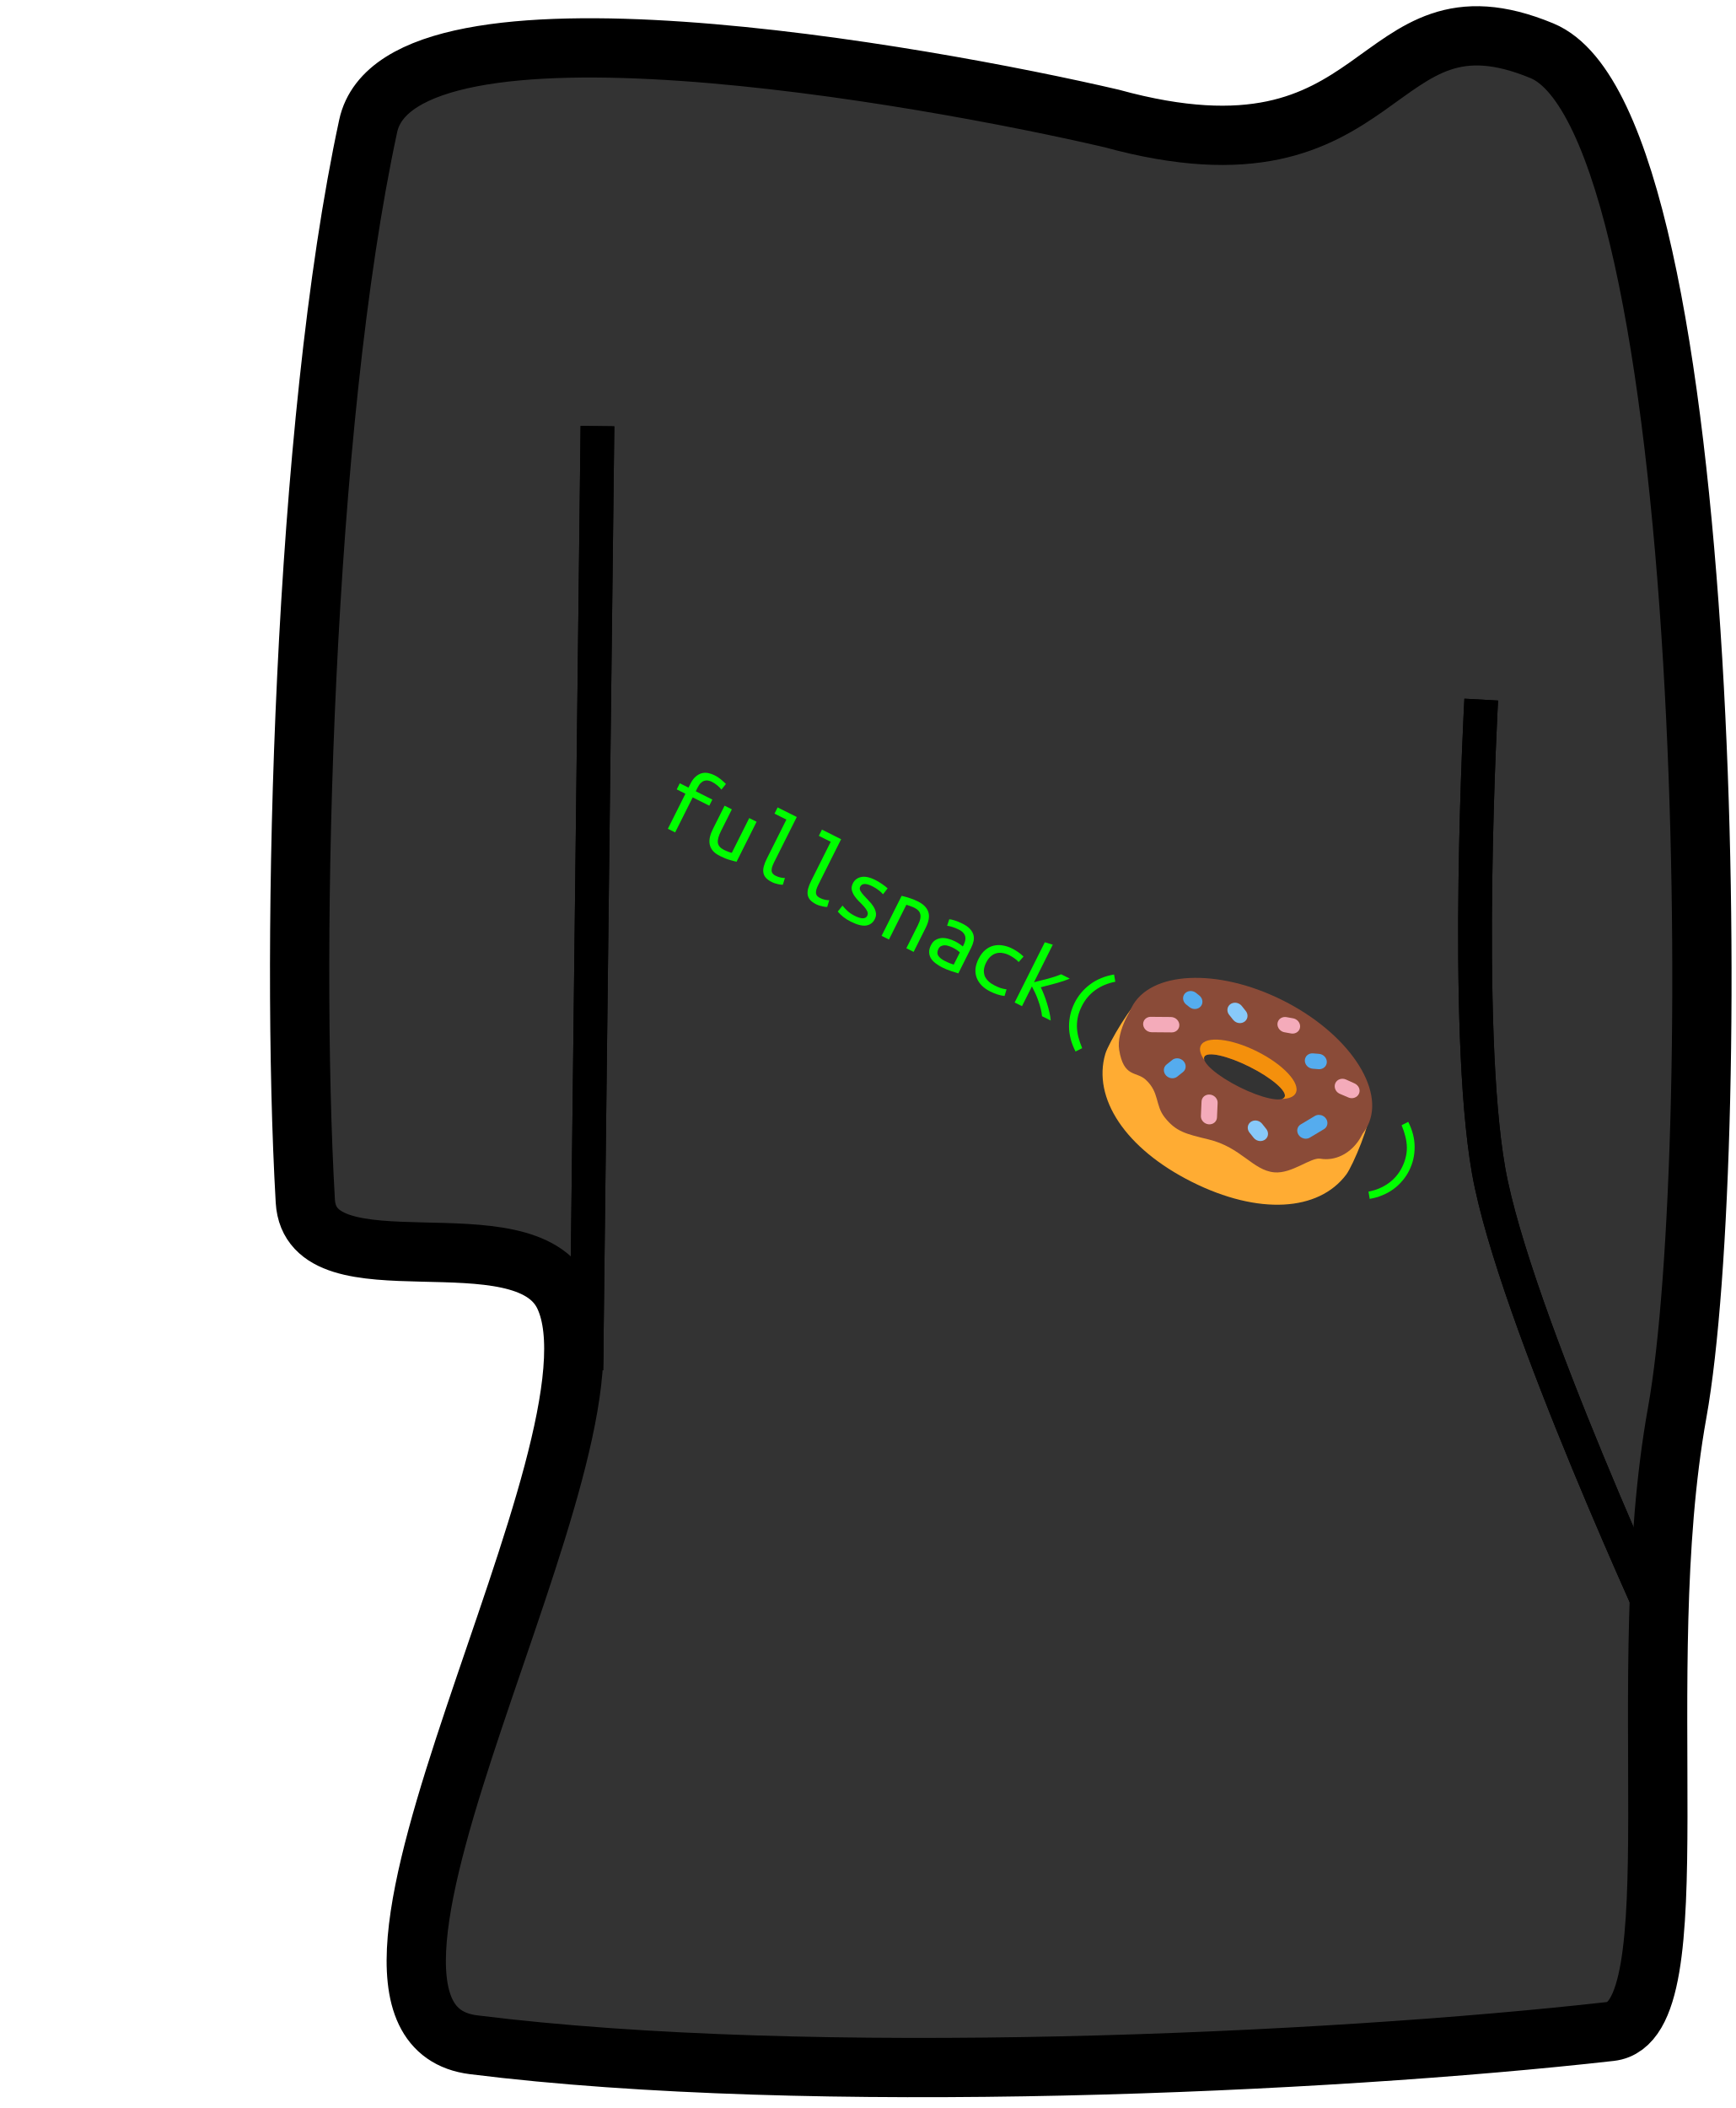
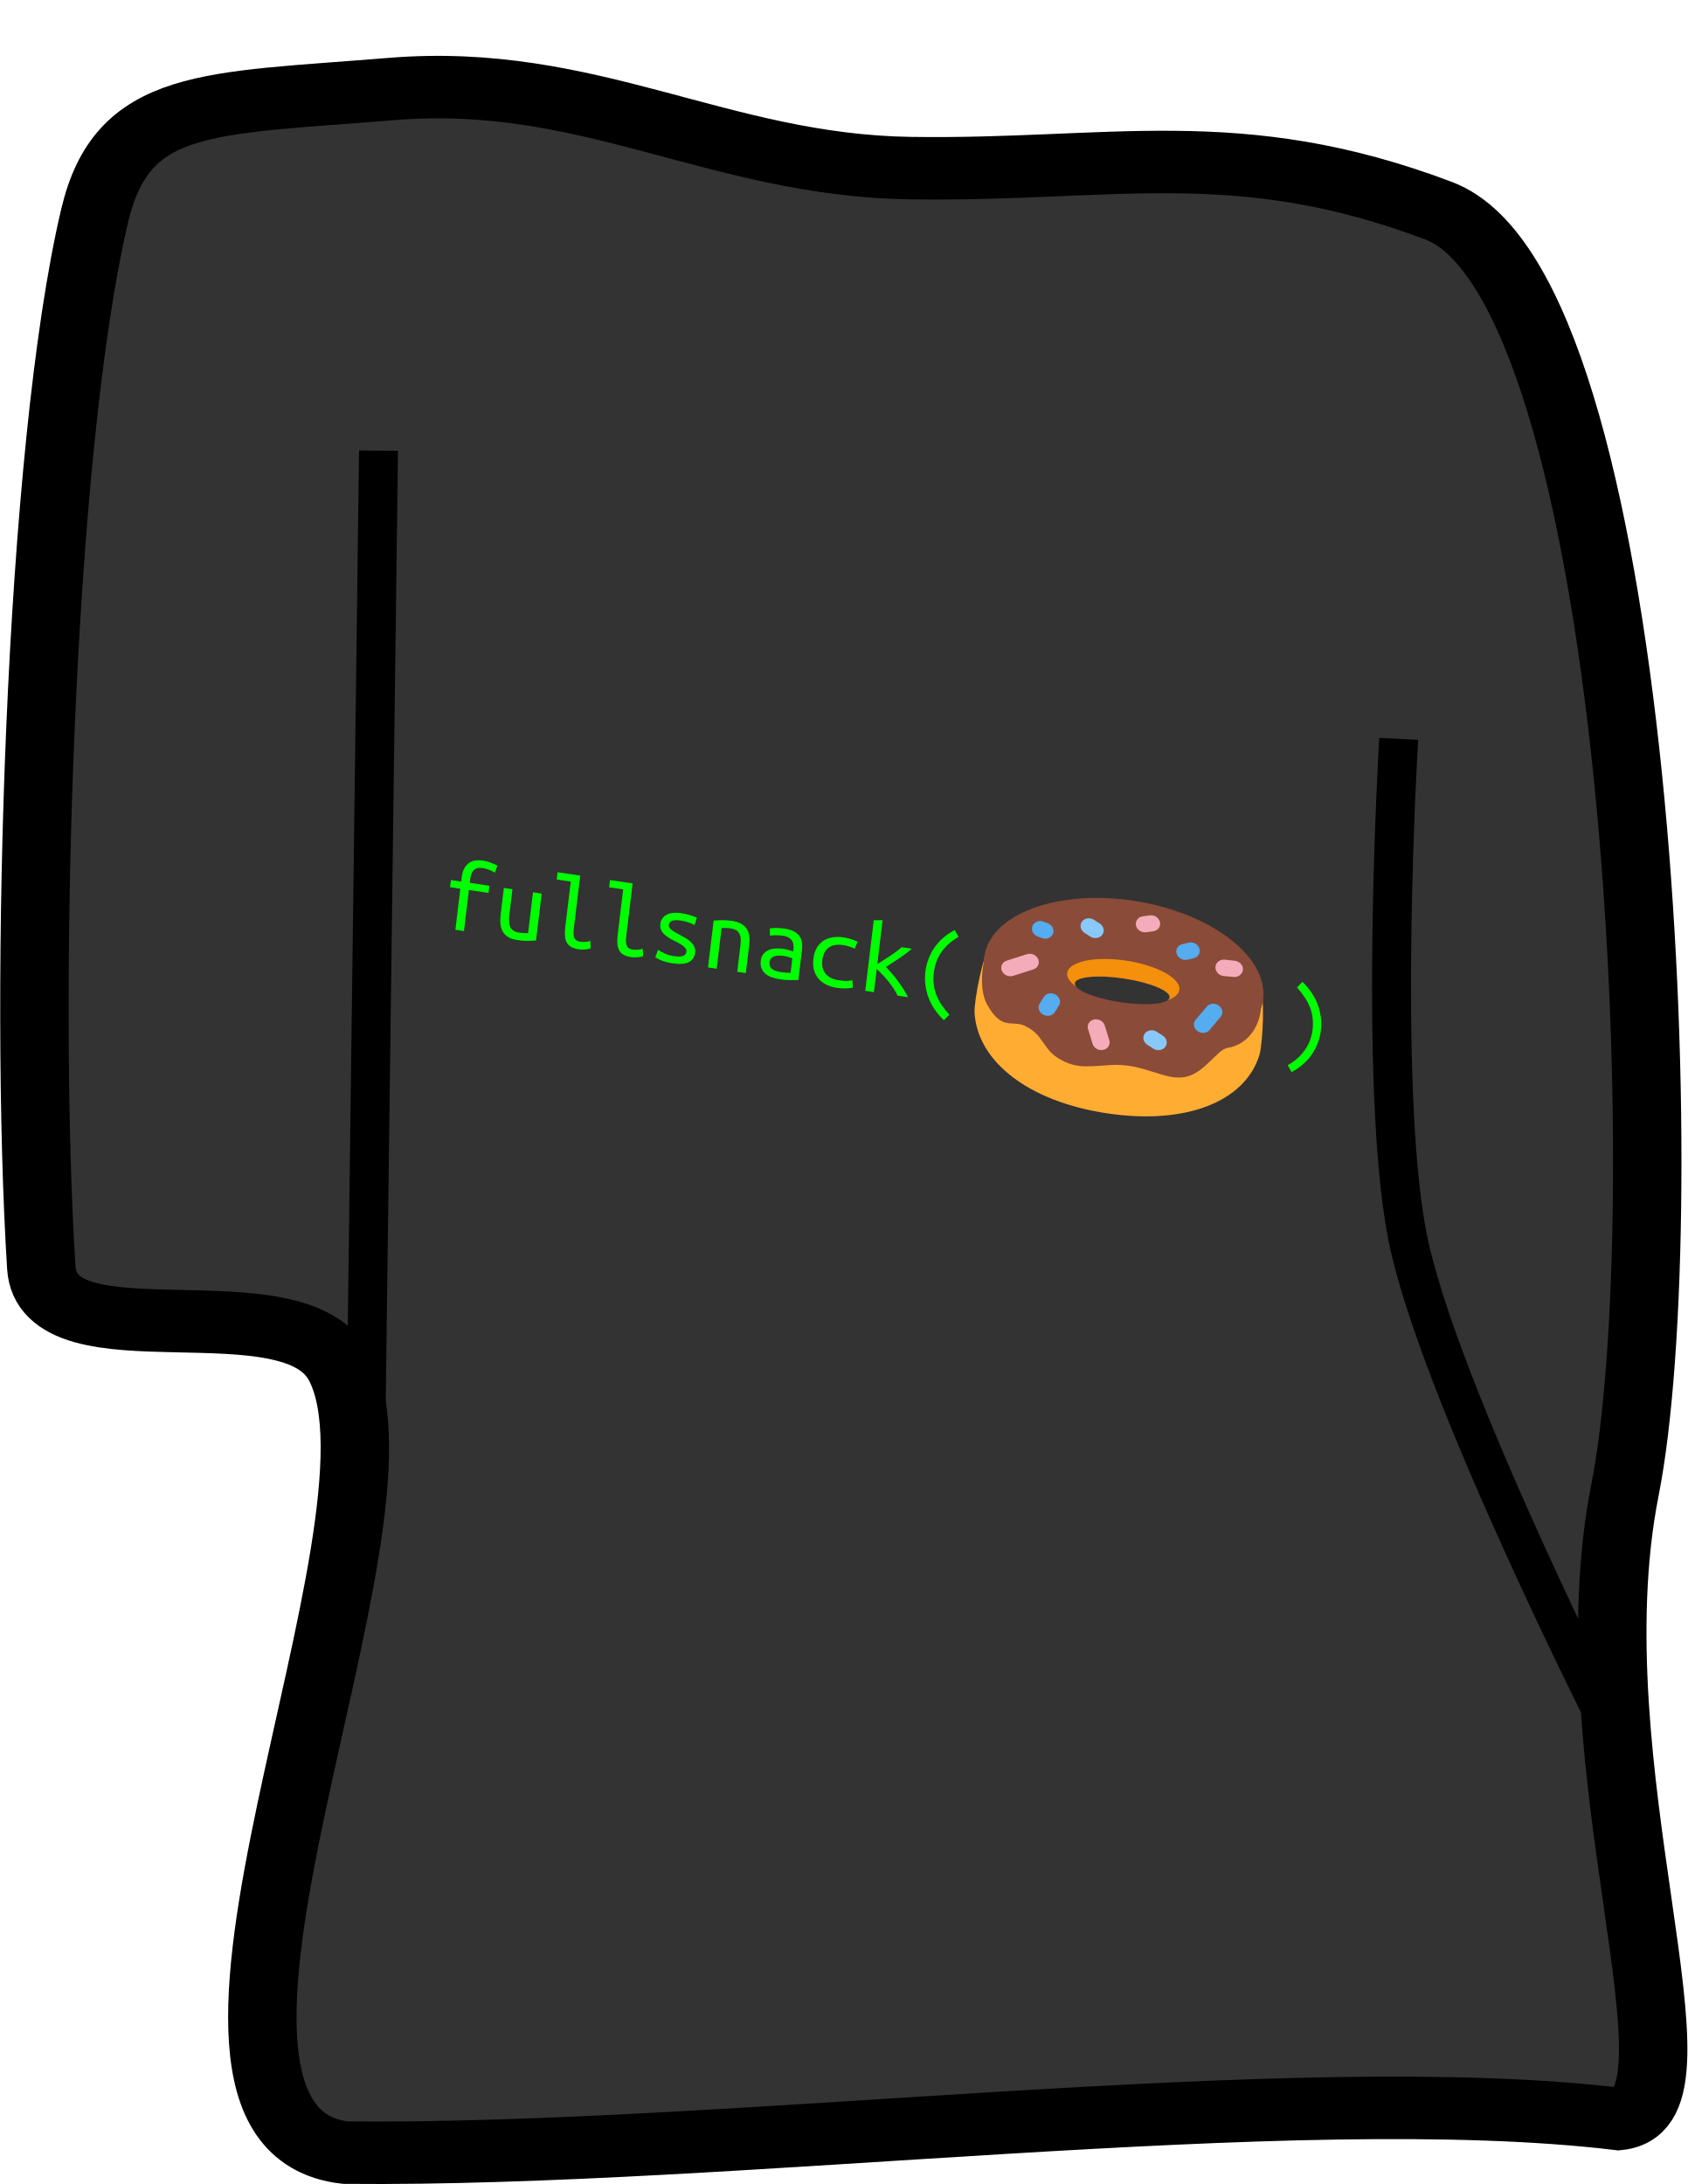
- <svg xmlns="http://www.w3.org/2000/svg" width="100%" height="100%" viewBox="0 0 70 85" version="1.1" xml:space="preserve" style="fill-rule:evenodd;clip-rule:evenodd;">
-   <g id="Re-ink" transform="matrix(1,0,0,1,-300.556,-39.5066)">
-     <path id="path827-1" d="M315.403,44.588C312.791,56.697 312.257,77.314 312.868,87.936C313.086,91.725 321.693,88.352 323.307,91.766C326.175,97.833 311.959,120.994 319.655,121.957C333.281,123.661 354.092,122.708 365.503,121.42C368.913,121.035 366.284,107.043 368.191,96.464C370.098,85.884 369.766,44.466 362.738,41.554C355.709,38.641 356.733,47.401 345.376,44.282C337.89,42.541 316.672,38.705 315.403,44.588L315.403,44.588Z" style="fill:rgb(51,51,51);fill-rule:nonzero;stroke:black;stroke-width:2.39px;" />
-     <path id="path829-0" d="M324.201,94.752L324.649,56.689" style="fill:none;fill-rule:nonzero;stroke:black;stroke-width:1.36px;" />
-     <path id="path833-5" d="M360.288,67.717C360.288,67.717 359.561,80.902 360.586,86.711C361.611,92.519 367.836,105.913 367.836,105.913" style="fill:none;fill-rule:nonzero;stroke:black;stroke-width:1.36px;" />
-     <path id="path829" d="M324.201,94.752L324.649,56.689" style="fill:none;fill-rule:nonzero;stroke:black;stroke-width:1.36px;" />
-     <path id="path833" d="M360.288,67.717C360.288,67.717 359.561,80.902 360.586,86.711C361.611,92.519 367.836,105.913 367.836,105.913" style="fill:none;fill-rule:nonzero;stroke:black;stroke-width:1.36px;" />
-     <g id="g1537" transform="matrix(0.375652,0.188155,-0.174562,0.348514,258.456,3.44775)">
-       <path id="path1468" d="M294.05,80.602C293.266,85.305 288.259,88.44 281.116,88.44C273.974,88.44 268.968,85.305 268.184,80.602C267.999,79.493 268.301,74.512 268.975,73.548C270.894,70.8 271.58,81.321 281.116,81.321C291.502,81.321 291.346,70.8 293.266,73.548C293.939,74.512 294.235,79.493 294.05,80.602Z" style="fill:rgb(255,172,51);fill-rule:nonzero;" />
-       <path id="path1470" d="M281.116,67.437C274.118,67.437 268.445,70.875 268.445,75.116C268.445,79.357 274.118,82.796 281.116,82.796C288.114,82.796 293.788,79.357 293.788,75.116C293.788,70.875 288.114,67.437 281.116,67.437ZM281.116,77.467C278.736,77.467 276.805,76.941 276.805,76.291C276.805,75.642 278.736,75.116 281.116,75.116C283.496,75.116 285.427,75.642 285.427,76.291C285.427,76.941 283.497,77.467 281.116,77.467Z" style="fill:rgb(138,75,56);fill-rule:nonzero;" />
-       <path id="path1472" d="M268.837,73.908C268.348,74.691 268.147,78.028 269.197,79.59C270.797,81.975 271.581,80.766 272.757,81.126C274.508,81.662 274.638,83.046 276.022,83.738C277.59,84.522 278.502,84.294 280.725,83.738C283.861,82.954 285.853,84.554 287.779,83.738C289.359,83.068 290.263,80.635 291.143,80.342C293.939,79.41 294.529,74.999 292.449,73.189C291.796,74.561 288.595,79.492 286.538,79.722C284.48,79.95 278.308,80.472 275.695,79.134C273.082,77.795 270.438,76.129 270.111,75.672C269.784,75.213 268.837,73.908 268.837,73.908Z" style="fill:rgb(138,75,56);fill-rule:nonzero;" />
-       <path id="path1474" d="M281.116,73.352C278.302,73.352 276.022,74.273 276.022,75.409C276.022,75.851 276.369,76.259 276.955,76.594C276.861,76.497 276.805,76.396 276.805,76.291C276.805,75.642 278.736,75.116 281.116,75.116C283.496,75.116 285.427,75.642 285.427,76.291C285.427,76.396 285.372,76.497 285.277,76.594C285.863,76.259 286.211,75.851 286.211,75.409C286.212,74.273 283.931,73.352 281.117,73.352L281.116,73.352Z" style="fill:rgb(244,144,12);fill-rule:nonzero;" />
-       <path id="path1476" d="M270.862,76.553C270.861,76.553 270.86,76.553 270.859,76.553C270.429,76.553 270.076,76.199 270.076,75.77C270.076,75.479 270.238,75.211 270.496,75.076L272.227,74.161C272.34,74.101 272.466,74.07 272.593,74.07C272.883,74.07 273.151,74.231 273.286,74.488C273.488,74.871 273.342,75.345 272.959,75.547L271.228,76.462C271.115,76.521 270.99,76.553 270.862,76.553L270.862,76.553ZM279.778,82.398C279.47,82.398 279.178,82.217 279.053,81.914L278.498,80.574C278.452,80.473 278.428,80.362 278.428,80.251C278.428,79.821 278.782,79.467 279.212,79.467C279.538,79.467 279.831,79.67 279.946,79.975L280.501,81.315C280.54,81.41 280.561,81.512 280.561,81.615C280.561,82.045 280.207,82.398 279.778,82.398C279.778,82.398 279.778,82.398 279.778,82.398Z" style="fill:rgb(244,171,186);fill-rule:nonzero;" />
-       <path id="path1478" d="M288.661,79.263C288.661,79.263 288.661,79.263 288.661,79.263C288.231,79.263 287.878,78.91 287.878,78.48C287.878,78.34 287.915,78.201 287.987,78.081L288.836,76.644C288.978,76.407 289.234,76.261 289.509,76.261C289.939,76.261 290.293,76.615 290.293,77.045C290.293,77.185 290.256,77.321 290.185,77.442L289.336,78.878C289.19,79.125 288.929,79.263 288.661,79.263Z" style="fill:rgb(85,172,238);fill-rule:nonzero;" />
-       <path id="path1480" d="M289.967,73.44C289.547,73.44 289.2,73.08 289.185,72.656C289.169,72.223 289.508,71.853 289.94,71.831L290.854,71.792C291.294,71.786 291.65,72.111 291.664,72.544C291.681,72.977 291.341,73.366 290.909,73.381L289.996,73.44L289.967,73.44ZM282.391,70.347C281.962,70.346 281.61,69.992 281.61,69.563C281.61,69.223 281.831,68.92 282.154,68.816L282.774,68.62C282.85,68.596 282.93,68.584 283.01,68.584C283.44,68.584 283.794,68.938 283.794,69.368C283.794,69.709 283.572,70.012 283.247,70.115L282.628,70.311C282.551,70.335 282.472,70.347 282.391,70.347L282.391,70.347Z" style="fill:rgb(244,171,186);fill-rule:nonzero;" />
-       <path id="path1482" d="M278.046,71.621C277.928,71.621 277.809,71.594 277.696,71.538L277.108,71.244C276.859,71.106 276.703,70.843 276.703,70.557C276.703,70.127 277.057,69.773 277.487,69.773C277.598,69.773 277.708,69.796 277.809,69.842L278.397,70.136C278.661,70.269 278.828,70.541 278.828,70.836C278.828,71.266 278.476,71.62 278.046,71.621L278.046,71.621ZM284.872,81.581C284.751,81.581 284.632,81.553 284.524,81.499L283.936,81.206C283.675,81.072 283.51,80.802 283.51,80.508C283.51,80.079 283.864,79.725 284.294,79.725C284.411,79.725 284.528,79.751 284.634,79.803L285.222,80.096C285.487,80.228 285.656,80.5 285.656,80.797C285.656,81.227 285.302,81.58 284.872,81.581Z" style="fill:rgb(136,201,249);fill-rule:nonzero;" />
-       <path id="path1484" d="M274.617,79.851C274.187,79.851 273.833,79.497 273.833,79.068C273.833,78.961 273.855,78.856 273.897,78.759L274.191,78.073C274.314,77.785 274.598,77.598 274.911,77.598C275.341,77.598 275.695,77.952 275.695,78.382C275.695,78.488 275.674,78.593 275.632,78.691L275.338,79.377C275.21,79.673 274.921,79.851 274.617,79.851ZM286.311,72.438C286.309,72.438 286.307,72.438 286.305,72.438C285.876,72.438 285.522,72.084 285.522,71.655C285.522,71.342 285.709,71.059 285.996,70.935L286.518,70.707C286.915,70.533 287.377,70.714 287.55,71.11C287.722,71.504 287.54,71.97 287.146,72.143L286.624,72.372C286.526,72.415 286.419,72.437 286.311,72.437L286.311,72.438ZM273.574,72.405C273.515,72.405 273.456,72.398 273.397,72.385L272.973,72.288C272.633,72.195 272.395,71.883 272.395,71.531C272.395,71.1 272.749,70.746 273.18,70.746C273.228,70.746 273.277,70.751 273.325,70.76L273.749,70.857C274.102,70.941 274.353,71.258 274.353,71.621C274.353,72.049 274.002,72.403 273.574,72.405L273.574,72.405Z" style="fill:rgb(85,172,238);fill-rule:nonzero;" />
-     </g>
-     <g id="text1543" transform="matrix(0.894114,0.447839,-0.447839,0.894114,0,0)">
-       <path id="path1559" d="M325.471,-81.459L325.471,-83.039L325.079,-83.039L325.079,-83.315L325.471,-83.315L325.471,-83.483C325.471,-83.627 325.491,-83.745 325.531,-83.839C325.571,-83.935 325.623,-84.012 325.687,-84.071C325.753,-84.129 325.829,-84.171 325.915,-84.195C326.003,-84.219 326.095,-84.231 326.191,-84.231C326.287,-84.231 326.383,-84.22 326.479,-84.199C326.577,-84.177 326.669,-84.152 326.755,-84.123L326.695,-83.839C326.636,-83.868 326.563,-83.893 326.475,-83.915C326.387,-83.936 326.297,-83.947 326.207,-83.947C326.151,-83.947 326.098,-83.939 326.047,-83.923C325.999,-83.909 325.956,-83.884 325.919,-83.847C325.881,-83.812 325.852,-83.764 325.831,-83.703C325.81,-83.644 325.799,-83.569 325.799,-83.479L325.799,-83.315L326.547,-83.315L326.547,-83.039L325.799,-83.039L325.799,-81.459L325.471,-81.459Z" style="fill:rgb(0,255,0);fill-rule:nonzero;" />
-       <path id="path1561" d="M328.543,-81.511C328.471,-81.492 328.375,-81.472 328.255,-81.451C328.137,-81.429 327.999,-81.419 327.839,-81.419C327.697,-81.419 327.58,-81.439 327.487,-81.479C327.393,-81.521 327.317,-81.58 327.259,-81.655C327.2,-81.732 327.159,-81.823 327.135,-81.927C327.111,-82.031 327.099,-82.145 327.099,-82.271L327.099,-83.315L327.427,-83.315L327.427,-82.343C327.427,-82.113 327.46,-81.951 327.527,-81.855C327.596,-81.759 327.711,-81.711 327.871,-81.711C327.905,-81.711 327.94,-81.712 327.975,-81.715C328.012,-81.717 328.047,-81.72 328.079,-81.723C328.111,-81.728 328.139,-81.732 328.163,-81.735C328.187,-81.74 328.203,-81.744 328.211,-81.746L328.211,-83.314L328.543,-83.314L328.543,-81.511Z" style="fill:rgb(0,255,0);fill-rule:nonzero;" />
-       <path id="path1563" d="M330.179,-81.415C330.061,-81.415 329.964,-81.431 329.887,-81.463C329.809,-81.495 329.748,-81.543 329.703,-81.607C329.657,-81.671 329.625,-81.749 329.607,-81.843C329.588,-81.939 329.578,-82.049 329.578,-82.175L329.578,-83.931L329.042,-83.931L329.042,-84.211L329.906,-84.211L329.906,-82.175C329.906,-82.081 329.912,-82.005 329.923,-81.947C329.937,-81.888 329.955,-81.84 329.979,-81.803C330.006,-81.768 330.038,-81.744 330.076,-81.731C330.113,-81.717 330.157,-81.711 330.208,-81.711C330.285,-81.711 330.357,-81.72 330.424,-81.739C330.49,-81.757 330.542,-81.777 330.58,-81.799L330.627,-81.519C330.612,-81.511 330.59,-81.5 330.559,-81.487C330.53,-81.476 330.495,-81.465 330.455,-81.455C330.415,-81.444 330.371,-81.435 330.323,-81.427C330.278,-81.419 330.23,-81.415 330.179,-81.415L330.179,-81.415Z" style="fill:rgb(0,255,0);fill-rule:nonzero;" />
-       <path id="path1565" d="M332.179,-81.415C332.061,-81.415 331.964,-81.431 331.887,-81.463C331.809,-81.495 331.748,-81.543 331.703,-81.607C331.657,-81.671 331.625,-81.749 331.607,-81.843C331.588,-81.939 331.578,-82.049 331.578,-82.175L331.578,-83.931L331.042,-83.931L331.042,-84.211L331.906,-84.211L331.906,-82.175C331.906,-82.081 331.912,-82.005 331.923,-81.947C331.937,-81.888 331.955,-81.84 331.979,-81.803C332.006,-81.768 332.038,-81.744 332.075,-81.731C332.113,-81.717 332.157,-81.711 332.208,-81.711C332.285,-81.711 332.357,-81.72 332.424,-81.739C332.49,-81.757 332.542,-81.777 332.579,-81.799L332.627,-81.519C332.612,-81.511 332.59,-81.5 332.559,-81.487C332.53,-81.476 332.495,-81.465 332.455,-81.455C332.415,-81.444 332.371,-81.435 332.323,-81.427C332.278,-81.419 332.23,-81.415 332.179,-81.415L332.179,-81.415Z" style="fill:rgb(0,255,0);fill-rule:nonzero;" />
-       <path id="path1567" d="M334.231,-81.923C334.231,-81.989 334.203,-82.044 334.147,-82.087C334.093,-82.129 334.025,-82.167 333.943,-82.199C333.863,-82.231 333.775,-82.261 333.679,-82.291C333.583,-82.323 333.493,-82.361 333.411,-82.407C333.331,-82.452 333.263,-82.508 333.207,-82.575C333.154,-82.641 333.127,-82.728 333.127,-82.835C333.127,-82.984 333.187,-83.108 333.307,-83.207C333.43,-83.308 333.62,-83.359 333.879,-83.359C333.98,-83.359 334.084,-83.351 334.191,-83.335C334.3,-83.321 334.394,-83.303 334.471,-83.279L334.411,-82.983C334.389,-82.993 334.36,-83.004 334.323,-83.015C334.286,-83.028 334.243,-83.039 334.195,-83.047C334.147,-83.057 334.095,-83.065 334.039,-83.071C333.986,-83.076 333.934,-83.079 333.883,-83.079C333.595,-83.079 333.451,-83 333.451,-82.843C333.451,-82.787 333.478,-82.739 333.531,-82.699C333.587,-82.661 333.656,-82.627 333.739,-82.595C333.822,-82.563 333.911,-82.529 334.007,-82.495C334.103,-82.463 334.192,-82.423 334.275,-82.375C334.358,-82.327 334.426,-82.268 334.479,-82.199C334.535,-82.132 334.563,-82.047 334.563,-81.943C334.563,-81.775 334.497,-81.644 334.367,-81.551C334.236,-81.46 334.03,-81.415 333.747,-81.415C333.619,-81.415 333.502,-81.425 333.395,-81.447C333.288,-81.468 333.187,-81.5 333.091,-81.543L333.155,-81.843C333.248,-81.8 333.346,-81.764 333.447,-81.735C333.551,-81.708 333.662,-81.695 333.779,-81.695C334.08,-81.695 334.231,-81.771 334.231,-81.923L334.231,-81.923Z" style="fill:rgb(0,255,0);fill-rule:nonzero;" />
-       <path id="path1569" d="M335.111,-83.263C335.231,-83.292 335.349,-83.315 335.467,-83.331C335.587,-83.347 335.699,-83.355 335.803,-83.355C336.051,-83.355 336.237,-83.291 336.363,-83.163C336.491,-83.035 336.555,-82.829 336.555,-82.547L336.555,-81.459L336.227,-81.459L336.227,-82.487C336.227,-82.607 336.216,-82.704 336.195,-82.779C336.173,-82.853 336.142,-82.911 336.102,-82.951C336.065,-82.994 336.018,-83.023 335.962,-83.039C335.909,-83.055 335.85,-83.063 335.786,-83.063C335.733,-83.063 335.676,-83.059 335.614,-83.051C335.556,-83.046 335.498,-83.038 335.442,-83.027L335.442,-81.459L335.11,-81.459L335.111,-83.263Z" style="fill:rgb(0,255,0);fill-rule:nonzero;" />
-       <path id="path1571" d="M337.847,-81.695C337.929,-81.695 338.003,-81.697 338.067,-81.703C338.133,-81.708 338.188,-81.715 338.231,-81.723L338.231,-82.275C338.188,-82.288 338.136,-82.299 338.075,-82.307C338.016,-82.315 337.953,-82.319 337.887,-82.319C337.825,-82.319 337.765,-82.313 337.707,-82.303C337.648,-82.295 337.596,-82.279 337.551,-82.255C337.505,-82.231 337.468,-82.199 337.439,-82.159C337.409,-82.121 337.395,-82.073 337.395,-82.015C337.395,-81.895 337.435,-81.811 337.515,-81.763C337.598,-81.717 337.708,-81.695 337.847,-81.695L337.847,-81.695ZM337.815,-83.359C337.953,-83.359 338.069,-83.341 338.163,-83.307C338.259,-83.272 338.336,-83.224 338.395,-83.163C338.453,-83.101 338.495,-83.027 338.519,-82.939C338.543,-82.851 338.555,-82.755 338.555,-82.651L338.555,-81.491C338.477,-81.477 338.375,-81.461 338.247,-81.443C338.121,-81.424 337.992,-81.415 337.859,-81.415C337.757,-81.415 337.659,-81.424 337.563,-81.443C337.467,-81.459 337.381,-81.488 337.307,-81.531C337.232,-81.576 337.172,-81.637 337.127,-81.715C337.081,-81.792 337.059,-81.891 337.059,-82.011C337.059,-82.117 337.081,-82.207 337.127,-82.279C337.175,-82.353 337.235,-82.413 337.307,-82.459C337.381,-82.504 337.465,-82.536 337.559,-82.555C337.655,-82.576 337.751,-82.587 337.847,-82.587C337.977,-82.587 338.105,-82.572 338.231,-82.543L338.231,-82.635C338.231,-82.691 338.224,-82.744 338.211,-82.795C338.2,-82.848 338.177,-82.896 338.143,-82.939C338.111,-82.981 338.066,-83.015 338.007,-83.039C337.951,-83.065 337.878,-83.079 337.787,-83.079C337.672,-83.079 337.572,-83.071 337.487,-83.055C337.401,-83.039 337.336,-83.023 337.291,-83.007L337.251,-83.279C337.296,-83.3 337.371,-83.319 337.475,-83.335C337.581,-83.351 337.695,-83.359 337.815,-83.359L337.815,-83.359Z" style="fill:rgb(0,255,0);fill-rule:nonzero;" />
-       <path id="path1573" d="M339.023,-82.383C339.023,-82.551 339.049,-82.696 339.103,-82.819C339.156,-82.941 339.229,-83.043 339.323,-83.123C339.416,-83.203 339.524,-83.261 339.647,-83.299C339.772,-83.339 339.905,-83.359 340.047,-83.359C340.137,-83.359 340.227,-83.352 340.314,-83.339C340.405,-83.328 340.501,-83.307 340.602,-83.275L340.527,-82.991C340.438,-83.023 340.357,-83.043 340.282,-83.051C340.21,-83.061 340.137,-83.066 340.062,-83.066C339.966,-83.066 339.876,-83.053 339.79,-83.026C339.705,-83.002 339.63,-82.962 339.566,-82.906C339.505,-82.853 339.456,-82.783 339.418,-82.694C339.381,-82.609 339.363,-82.505 339.363,-82.382C339.363,-82.265 339.38,-82.164 339.414,-82.078C339.449,-81.996 339.497,-81.927 339.558,-81.87C339.623,-81.817 339.699,-81.777 339.786,-81.75C339.874,-81.724 339.972,-81.711 340.078,-81.711C340.164,-81.711 340.245,-81.714 340.322,-81.722C340.402,-81.733 340.489,-81.754 340.582,-81.786L340.63,-81.51C340.537,-81.476 340.442,-81.452 340.346,-81.438C340.25,-81.422 340.146,-81.414 340.034,-81.414C339.885,-81.414 339.748,-81.434 339.622,-81.474C339.5,-81.517 339.393,-81.578 339.302,-81.658C339.214,-81.738 339.145,-81.838 339.094,-81.958C339.046,-82.081 339.022,-82.222 339.022,-82.382L339.023,-82.383Z" style="fill:rgb(0,255,0);fill-rule:nonzero;" />
-       <path id="path1575" d="M341.779,-82.479C341.851,-82.425 341.932,-82.357 342.023,-82.275C342.113,-82.195 342.203,-82.108 342.291,-82.015C342.381,-81.921 342.467,-81.825 342.547,-81.727C342.627,-81.631 342.69,-81.541 342.738,-81.459L342.346,-81.459C342.296,-81.541 342.233,-81.625 342.159,-81.711C342.084,-81.799 342.004,-81.883 341.918,-81.963C341.836,-82.043 341.752,-82.116 341.666,-82.183C341.584,-82.249 341.509,-82.305 341.443,-82.351L341.443,-81.459L341.111,-81.459L341.111,-84.175L341.443,-84.231L341.443,-82.539C341.589,-82.667 341.736,-82.793 341.883,-82.919C342.029,-83.047 342.161,-83.179 342.279,-83.315L342.667,-83.315C342.552,-83.179 342.413,-83.039 342.251,-82.895C342.09,-82.751 341.933,-82.612 341.779,-82.479L341.779,-82.479Z" style="fill:rgb(0,255,0);fill-rule:nonzero;" />
-       <path id="path1577" d="M344.363,-84.023C344.115,-83.831 343.925,-83.609 343.795,-83.359C343.664,-83.108 343.599,-82.835 343.599,-82.539C343.599,-82.389 343.613,-82.248 343.643,-82.115C343.675,-81.981 343.721,-81.853 343.783,-81.731C343.847,-81.608 343.927,-81.489 344.023,-81.375C344.122,-81.26 344.238,-81.145 344.371,-81.031L344.191,-80.791C343.884,-81.017 343.655,-81.28 343.503,-81.579C343.354,-81.88 343.279,-82.197 343.279,-82.531C343.279,-82.861 343.355,-83.177 343.507,-83.479C343.659,-83.78 343.887,-84.041 344.191,-84.263L344.367,-84.023L344.363,-84.023Z" style="fill:rgb(0,255,0);fill-rule:nonzero;" />
-       <path id="path1579" d="M357.287,-81.031C357.535,-81.223 357.724,-81.444 357.855,-81.695C357.988,-81.945 358.055,-82.219 358.055,-82.515C358.055,-82.664 358.039,-82.805 358.007,-82.939C357.978,-83.072 357.931,-83.2 357.867,-83.323C357.803,-83.445 357.721,-83.564 357.623,-83.679C357.527,-83.793 357.412,-83.908 357.279,-84.023L357.459,-84.263C357.765,-84.036 357.993,-83.772 358.143,-83.471C358.295,-83.172 358.371,-82.856 358.371,-82.523C358.371,-82.357 358.351,-82.195 358.311,-82.035C358.273,-81.875 358.216,-81.72 358.139,-81.571C358.064,-81.424 357.969,-81.285 357.855,-81.155C357.742,-81.021 357.61,-80.9 357.459,-80.791L357.283,-81.031L357.287,-81.031Z" style="fill:rgb(0,255,0);fill-rule:nonzero;" />
+ <svg xmlns="http://www.w3.org/2000/svg" width="83.96" height="108.651" viewBox="0 0 83.96 108.651" version="1.1" xml:space="preserve" style="clip-rule:evenodd;fill-rule:evenodd" id="svg1">
+   <defs id="defs1" />
+   <g id="g2" style="clip-rule:evenodd;fill-rule:evenodd" transform="matrix(1.423896,0,0,1.300291,-443.4379,-51.29364)">
+     <path id="path827-1-6" d="m 312.868,87.936 c 0.218,3.789 8.825,0.416 10.439,3.83 2.868,6.067 -7.512,29.078 0.184,30.041 13.626,0.146 33.069,-2.779 44.48,-1.289 3.41,-0.385 -1.687,-13.475 0.22,-24.054 1.907,-10.58 0.528,-46.039 -6.5,-48.951 -7.029,-2.913 -11.43,-1.518 -18.465,-1.633 -6.711,-0.109 -11.225,-3.645 -18.11,-3.028 -6.457,0.58 -9.414,0.351 -10.384,4.849 -1.941,8.996 -2.475,29.613 -1.864,40.235 z" style="fill:#333333;fill-opacity:1;fill-rule:nonzero;stroke:#000000;stroke-width:2.39px" />
+     <path id="path829-5" d="m 324.201,94.752 0.448,-38.063" style="fill:none;fill-rule:nonzero;stroke:#000000;stroke-width:1.36px" />
+     <path id="path833-7" d="m 360.288,67.717 c 0,0 -0.727,13.185 0.298,18.994 1.025,5.808 7.25,19.202 7.25,19.202" style="fill:none;fill-rule:nonzero;stroke:#000000;stroke-width:1.36px" />
+   </g>
+   <g id="Re-ink" transform="translate(-289.8522,-32.31896)">
+     <g id="g1" transform="matrix(1.235272,-0.4051391,0.4445068,1.24273,-124.449,120.6266)">
+       <g id="g1537" transform="matrix(0.375652,0.188155,-0.174562,0.348514,258.456,3.44775)">
+         <path id="path1468" d="m 294.05,80.602 c -0.784,4.703 -5.791,7.838 -12.934,7.838 -7.142,0 -12.148,-3.135 -12.932,-7.838 -0.185,-1.109 0.117,-6.09 0.791,-7.054 1.919,-2.748 2.605,7.773 12.141,7.773 10.386,0 10.23,-10.521 12.15,-7.773 0.673,0.964 0.969,5.945 0.784,7.054 z" style="fill:#ffac33;fill-rule:nonzero" />
+         <path id="path1470" d="m 281.116,67.437 c -6.998,0 -12.671,3.438 -12.671,7.679 0,4.241 5.673,7.68 12.671,7.68 6.998,0 12.672,-3.439 12.672,-7.68 0,-4.241 -5.674,-7.679 -12.672,-7.679 z m 0,10.03 c -2.38,0 -4.311,-0.526 -4.311,-1.176 0,-0.649 1.931,-1.175 4.311,-1.175 2.38,0 4.311,0.526 4.311,1.175 0,0.65 -1.93,1.176 -4.311,1.176 z" style="fill:#8a4b38;fill-rule:nonzero" />
+         <path id="path1472" d="m 268.837,73.908 c -0.489,0.783 -0.69,4.12 0.36,5.682 1.6,2.385 2.384,1.176 3.56,1.536 1.751,0.536 1.881,1.92 3.265,2.612 1.568,0.784 2.48,0.556 4.703,0 3.136,-0.784 5.128,0.816 7.054,0 1.58,-0.67 2.484,-3.103 3.364,-3.396 2.796,-0.932 3.386,-5.343 1.306,-7.153 -0.653,1.372 -3.854,6.303 -5.911,6.533 -2.058,0.228 -8.23,0.75 -10.843,-0.588 -2.613,-1.339 -5.257,-3.005 -5.584,-3.462 -0.327,-0.459 -1.274,-1.764 -1.274,-1.764 z" style="fill:#8a4b38;fill-rule:nonzero" />
+         <path id="path1474" d="m 281.116,73.352 c -2.814,0 -5.094,0.921 -5.094,2.057 0,0.442 0.347,0.85 0.933,1.185 -0.094,-0.097 -0.15,-0.198 -0.15,-0.303 0,-0.649 1.931,-1.175 4.311,-1.175 2.38,0 4.311,0.526 4.311,1.175 0,0.105 -0.055,0.206 -0.15,0.303 0.586,-0.335 0.934,-0.743 0.934,-1.185 10e-4,-1.136 -2.28,-2.057 -5.094,-2.057 z" style="fill:#f4900c;fill-rule:nonzero" />
+         <path id="path1476" d="m 270.862,76.553 c -0.001,0 -0.002,0 -0.003,0 -0.43,0 -0.783,-0.354 -0.783,-0.783 0,-0.291 0.162,-0.559 0.42,-0.694 l 1.731,-0.915 c 0.113,-0.06 0.239,-0.091 0.366,-0.091 0.29,0 0.558,0.161 0.693,0.418 0.202,0.383 0.056,0.857 -0.327,1.059 l -1.731,0.915 c -0.113,0.059 -0.238,0.091 -0.366,0.091 z m 8.916,5.845 c -0.308,0 -0.6,-0.181 -0.725,-0.484 l -0.555,-1.34 c -0.046,-0.101 -0.07,-0.212 -0.07,-0.323 0,-0.43 0.354,-0.784 0.784,-0.784 0.326,0 0.619,0.203 0.734,0.508 l 0.555,1.34 c 0.039,0.095 0.06,0.197 0.06,0.3 0,0.43 -0.354,0.783 -0.783,0.783 z" style="fill:#f4abba;fill-rule:nonzero" />
+         <path id="path1478" d="m 288.661,79.263 c 0,0 0,0 0,0 -0.43,0 -0.783,-0.353 -0.783,-0.783 0,-0.14 0.037,-0.279 0.109,-0.399 l 0.849,-1.437 c 0.142,-0.237 0.398,-0.383 0.673,-0.383 0.43,0 0.784,0.354 0.784,0.784 0,0.14 -0.037,0.276 -0.108,0.397 l -0.849,1.436 c -0.146,0.247 -0.407,0.385 -0.675,0.385 z" style="fill:#55acee;fill-rule:nonzero" />
+         <path id="path1480" d="m 289.967,73.44 c -0.42,0 -0.767,-0.36 -0.782,-0.784 -0.016,-0.433 0.323,-0.803 0.755,-0.825 l 0.914,-0.039 c 0.44,-0.006 0.796,0.319 0.81,0.752 0.017,0.433 -0.323,0.822 -0.755,0.837 l -0.913,0.059 z m -7.576,-3.093 c -0.429,-10e-4 -0.781,-0.355 -0.781,-0.784 0,-0.34 0.221,-0.643 0.544,-0.747 l 0.62,-0.196 c 0.076,-0.024 0.156,-0.036 0.236,-0.036 0.43,0 0.784,0.354 0.784,0.784 0,0.341 -0.222,0.644 -0.547,0.747 l -0.619,0.196 c -0.077,0.024 -0.156,0.036 -0.237,0.036 z" style="fill:#f4abba;fill-rule:nonzero" />
+         <path id="path1482" d="m 278.046,71.621 c -0.118,0 -0.237,-0.027 -0.35,-0.083 l -0.588,-0.294 c -0.249,-0.138 -0.405,-0.401 -0.405,-0.687 0,-0.43 0.354,-0.784 0.784,-0.784 0.111,0 0.221,0.023 0.322,0.069 l 0.588,0.294 c 0.264,0.133 0.431,0.405 0.431,0.7 0,0.43 -0.352,0.784 -0.782,0.785 z m 6.826,9.96 c -0.121,0 -0.24,-0.028 -0.348,-0.082 l -0.588,-0.293 c -0.261,-0.134 -0.426,-0.404 -0.426,-0.698 0,-0.429 0.354,-0.783 0.784,-0.783 0.117,0 0.234,0.026 0.34,0.078 l 0.588,0.293 c 0.265,0.132 0.434,0.404 0.434,0.701 0,0.43 -0.354,0.783 -0.784,0.784 z" style="fill:#88c9f9;fill-rule:nonzero" />
+         <path id="path1484" d="m 274.617,79.851 c -0.43,0 -0.784,-0.354 -0.784,-0.783 0,-0.107 0.022,-0.212 0.064,-0.309 l 0.294,-0.686 c 0.123,-0.288 0.407,-0.475 0.72,-0.475 0.43,0 0.784,0.354 0.784,0.784 0,0.106 -0.021,0.211 -0.063,0.309 l -0.294,0.686 c -0.128,0.296 -0.417,0.474 -0.721,0.474 z m 11.694,-7.413 c -0.002,0 -0.004,0 -0.006,0 -0.429,0 -0.783,-0.354 -0.783,-0.783 0,-0.313 0.187,-0.596 0.474,-0.72 l 0.522,-0.228 c 0.397,-0.174 0.859,0.007 1.032,0.403 0.172,0.394 -0.01,0.86 -0.404,1.033 l -0.522,0.229 c -0.098,0.043 -0.205,0.065 -0.313,0.065 z m -12.737,-0.033 c -0.059,0 -0.118,-0.007 -0.177,-0.02 l -0.424,-0.097 c -0.34,-0.093 -0.578,-0.405 -0.578,-0.757 0,-0.431 0.354,-0.785 0.785,-0.785 0.048,0 0.097,0.005 0.145,0.014 l 0.424,0.097 c 0.353,0.084 0.604,0.401 0.604,0.764 0,0.428 -0.351,0.782 -0.779,0.784 z" style="fill:#55acee;fill-rule:nonzero" />
+       </g>
+       <g id="text1543" transform="rotate(26.60513)">
+         <path id="path1559" d="m 325.471,-81.459 v -1.58 h -0.392 v -0.276 h 0.392 v -0.168 c 0,-0.144 0.02,-0.262 0.06,-0.356 0.04,-0.096 0.092,-0.173 0.156,-0.232 0.066,-0.058 0.142,-0.1 0.228,-0.124 0.088,-0.024 0.18,-0.036 0.276,-0.036 0.096,0 0.192,0.011 0.288,0.032 0.098,0.022 0.19,0.047 0.276,0.076 l -0.06,0.284 c -0.059,-0.029 -0.132,-0.054 -0.22,-0.076 -0.088,-0.021 -0.178,-0.032 -0.268,-0.032 -0.056,0 -0.109,0.008 -0.16,0.024 -0.048,0.014 -0.091,0.039 -0.128,0.076 -0.038,0.035 -0.067,0.083 -0.088,0.144 -0.021,0.059 -0.032,0.134 -0.032,0.224 v 0.164 h 0.748 v 0.276 h -0.748 v 1.58 z" style="fill:#00ff00;fill-rule:nonzero" />
+         <path id="path1561" d="m 328.543,-81.511 c -0.072,0.019 -0.168,0.039 -0.288,0.06 -0.118,0.022 -0.256,0.032 -0.416,0.032 -0.142,0 -0.259,-0.02 -0.352,-0.06 -0.094,-0.042 -0.17,-0.101 -0.228,-0.176 -0.059,-0.077 -0.1,-0.168 -0.124,-0.272 -0.024,-0.104 -0.036,-0.218 -0.036,-0.344 v -1.044 h 0.328 v 0.972 c 0,0.23 0.033,0.392 0.1,0.488 0.069,0.096 0.184,0.144 0.344,0.144 0.034,0 0.069,-0.001 0.104,-0.004 0.037,-0.002 0.072,-0.005 0.104,-0.008 0.032,-0.005 0.06,-0.009 0.084,-0.012 0.024,-0.005 0.04,-0.009 0.048,-0.011 v -1.568 h 0.332 z" style="fill:#00ff00;fill-rule:nonzero" />
+         <path id="path1563" d="m 330.179,-81.415 c -0.118,0 -0.215,-0.016 -0.292,-0.048 -0.078,-0.032 -0.139,-0.08 -0.184,-0.144 -0.046,-0.064 -0.078,-0.142 -0.096,-0.236 -0.019,-0.096 -0.029,-0.206 -0.029,-0.332 v -1.756 h -0.536 v -0.28 h 0.864 v 2.036 c 0,0.094 0.006,0.17 0.017,0.228 0.014,0.059 0.032,0.107 0.056,0.144 0.027,0.035 0.059,0.059 0.097,0.072 0.037,0.014 0.081,0.02 0.132,0.02 0.077,0 0.149,-0.009 0.216,-0.028 0.066,-0.018 0.118,-0.038 0.156,-0.06 l 0.047,0.28 c -0.015,0.008 -0.037,0.019 -0.068,0.032 -0.029,0.011 -0.064,0.022 -0.104,0.032 -0.04,0.011 -0.084,0.02 -0.132,0.028 -0.045,0.008 -0.093,0.012 -0.144,0.012 z" style="fill:#00ff00;fill-rule:nonzero" />
+         <path id="path1565" d="m 332.179,-81.415 c -0.118,0 -0.215,-0.016 -0.292,-0.048 -0.078,-0.032 -0.139,-0.08 -0.184,-0.144 -0.046,-0.064 -0.078,-0.142 -0.096,-0.236 -0.019,-0.096 -0.029,-0.206 -0.029,-0.332 v -1.756 h -0.536 v -0.28 h 0.864 v 2.036 c 0,0.094 0.006,0.17 0.017,0.228 0.014,0.059 0.032,0.107 0.056,0.144 0.027,0.035 0.059,0.059 0.096,0.072 0.038,0.014 0.082,0.02 0.133,0.02 0.077,0 0.149,-0.009 0.216,-0.028 0.066,-0.018 0.118,-0.038 0.155,-0.06 l 0.048,0.28 c -0.015,0.008 -0.037,0.019 -0.068,0.032 -0.029,0.011 -0.064,0.022 -0.104,0.032 -0.04,0.011 -0.084,0.02 -0.132,0.028 -0.045,0.008 -0.093,0.012 -0.144,0.012 z" style="fill:#00ff00;fill-rule:nonzero" />
+         <path id="path1567" d="m 334.231,-81.923 c 0,-0.066 -0.028,-0.121 -0.084,-0.164 -0.054,-0.042 -0.122,-0.08 -0.204,-0.112 -0.08,-0.032 -0.168,-0.062 -0.264,-0.092 -0.096,-0.032 -0.186,-0.07 -0.268,-0.116 -0.08,-0.045 -0.148,-0.101 -0.204,-0.168 -0.053,-0.066 -0.08,-0.153 -0.08,-0.26 0,-0.149 0.06,-0.273 0.18,-0.372 0.123,-0.101 0.313,-0.152 0.572,-0.152 0.101,0 0.205,0.008 0.312,0.024 0.109,0.014 0.203,0.032 0.28,0.056 l -0.06,0.296 c -0.022,-0.01 -0.051,-0.021 -0.088,-0.032 -0.037,-0.013 -0.08,-0.024 -0.128,-0.032 -0.048,-0.01 -0.1,-0.018 -0.156,-0.024 -0.053,-0.005 -0.105,-0.008 -0.156,-0.008 -0.288,0 -0.432,0.079 -0.432,0.236 0,0.056 0.027,0.104 0.08,0.144 0.056,0.038 0.125,0.072 0.208,0.104 0.083,0.032 0.172,0.066 0.268,0.1 0.096,0.032 0.185,0.072 0.268,0.12 0.083,0.048 0.151,0.107 0.204,0.176 0.056,0.067 0.084,0.152 0.084,0.256 0,0.168 -0.066,0.299 -0.196,0.392 -0.131,0.091 -0.337,0.136 -0.62,0.136 -0.128,0 -0.245,-0.01 -0.352,-0.032 -0.107,-0.021 -0.208,-0.053 -0.304,-0.096 l 0.064,-0.3 c 0.093,0.043 0.191,0.079 0.292,0.108 0.104,0.027 0.215,0.04 0.332,0.04 0.301,0 0.452,-0.076 0.452,-0.228 z" style="fill:#00ff00;fill-rule:nonzero" />
+         <path id="path1569" d="m 335.111,-83.263 c 0.12,-0.029 0.238,-0.052 0.356,-0.068 0.12,-0.016 0.232,-0.024 0.336,-0.024 0.248,0 0.434,0.064 0.56,0.192 0.128,0.128 0.192,0.334 0.192,0.616 v 1.088 h -0.328 v -1.028 c 0,-0.12 -0.011,-0.217 -0.032,-0.292 -0.022,-0.074 -0.053,-0.132 -0.093,-0.172 -0.037,-0.043 -0.084,-0.072 -0.14,-0.088 -0.053,-0.016 -0.112,-0.024 -0.176,-0.024 -0.053,0 -0.11,0.004 -0.172,0.012 -0.058,0.005 -0.116,0.013 -0.172,0.024 v 1.568 h -0.332 z" style="fill:#00ff00;fill-rule:nonzero" />
+         <path id="path1571" d="m 337.847,-81.695 c 0.082,0 0.156,-0.002 0.22,-0.008 0.066,-0.005 0.121,-0.012 0.164,-0.02 v -0.552 c -0.043,-0.013 -0.095,-0.024 -0.156,-0.032 -0.059,-0.008 -0.122,-0.012 -0.188,-0.012 -0.062,0 -0.122,0.006 -0.18,0.016 -0.059,0.008 -0.111,0.024 -0.156,0.048 -0.046,0.024 -0.083,0.056 -0.112,0.096 -0.03,0.038 -0.044,0.086 -0.044,0.144 0,0.12 0.04,0.204 0.12,0.252 0.083,0.046 0.193,0.068 0.332,0.068 z m -0.032,-1.664 c 0.138,0 0.254,0.018 0.348,0.052 0.096,0.035 0.173,0.083 0.232,0.144 0.058,0.062 0.1,0.136 0.124,0.224 0.024,0.088 0.036,0.184 0.036,0.288 v 1.16 c -0.078,0.014 -0.18,0.03 -0.308,0.048 -0.126,0.019 -0.255,0.028 -0.388,0.028 -0.102,0 -0.2,-0.009 -0.296,-0.028 -0.096,-0.016 -0.182,-0.045 -0.256,-0.088 -0.075,-0.045 -0.135,-0.106 -0.18,-0.184 -0.046,-0.077 -0.068,-0.176 -0.068,-0.296 0,-0.106 0.022,-0.196 0.068,-0.268 0.048,-0.074 0.108,-0.134 0.18,-0.18 0.074,-0.045 0.158,-0.077 0.252,-0.096 0.096,-0.021 0.192,-0.032 0.288,-0.032 0.13,0 0.258,0.015 0.384,0.044 v -0.092 c 0,-0.056 -0.007,-0.109 -0.02,-0.16 -0.011,-0.053 -0.034,-0.101 -0.068,-0.144 -0.032,-0.042 -0.077,-0.076 -0.136,-0.1 -0.056,-0.026 -0.129,-0.04 -0.22,-0.04 -0.115,0 -0.215,0.008 -0.3,0.024 -0.086,0.016 -0.151,0.032 -0.196,0.048 l -0.04,-0.272 c 0.045,-0.021 0.12,-0.04 0.224,-0.056 0.106,-0.016 0.22,-0.024 0.34,-0.024 z" style="fill:#00ff00;fill-rule:nonzero" />
+         <path id="path1573" d="m 339.023,-82.383 c 0,-0.168 0.026,-0.313 0.08,-0.436 0.053,-0.122 0.126,-0.224 0.22,-0.304 0.093,-0.08 0.201,-0.138 0.324,-0.176 0.125,-0.04 0.258,-0.06 0.4,-0.06 0.09,0 0.18,0.007 0.267,0.02 0.091,0.011 0.187,0.032 0.288,0.064 l -0.075,0.284 c -0.089,-0.032 -0.17,-0.052 -0.245,-0.06 -0.072,-0.01 -0.145,-0.015 -0.22,-0.015 -0.096,0 -0.186,0.013 -0.272,0.04 -0.085,0.024 -0.16,0.064 -0.224,0.12 -0.061,0.053 -0.11,0.123 -0.148,0.212 -0.037,0.085 -0.055,0.189 -0.055,0.312 0,0.117 0.017,0.218 0.051,0.304 0.035,0.082 0.083,0.151 0.144,0.208 0.065,0.053 0.141,0.093 0.228,0.12 0.088,0.026 0.186,0.039 0.292,0.039 0.086,0 0.167,-0.003 0.244,-0.011 0.08,-0.011 0.167,-0.032 0.26,-0.064 l 0.048,0.276 c -0.093,0.034 -0.188,0.058 -0.284,0.072 -0.096,0.016 -0.2,0.024 -0.312,0.024 -0.149,0 -0.286,-0.02 -0.412,-0.06 -0.122,-0.043 -0.229,-0.104 -0.32,-0.184 -0.088,-0.08 -0.157,-0.18 -0.208,-0.3 -0.048,-0.123 -0.072,-0.264 -0.072,-0.424 z" style="fill:#00ff00;fill-rule:nonzero" />
+         <path id="path1575" d="m 341.779,-82.479 c 0.072,0.054 0.153,0.122 0.244,0.204 0.09,0.08 0.18,0.167 0.268,0.26 0.09,0.094 0.176,0.19 0.256,0.288 0.08,0.096 0.143,0.186 0.191,0.268 h -0.392 c -0.05,-0.082 -0.113,-0.166 -0.187,-0.252 -0.075,-0.088 -0.155,-0.172 -0.241,-0.252 -0.082,-0.08 -0.166,-0.153 -0.252,-0.22 -0.082,-0.066 -0.157,-0.122 -0.223,-0.168 v 0.892 h -0.332 v -2.716 l 0.332,-0.056 v 1.692 c 0.146,-0.128 0.293,-0.254 0.44,-0.38 0.146,-0.128 0.278,-0.26 0.396,-0.396 h 0.388 c -0.115,0.136 -0.254,0.276 -0.416,0.42 -0.161,0.144 -0.318,0.283 -0.472,0.416 z" style="fill:#00ff00;fill-rule:nonzero" />
+         <path id="path1577" d="m 344.363,-84.023 c -0.248,0.192 -0.438,0.414 -0.568,0.664 -0.131,0.251 -0.196,0.524 -0.196,0.82 0,0.15 0.014,0.291 0.044,0.424 0.032,0.134 0.078,0.262 0.14,0.384 0.064,0.123 0.144,0.242 0.24,0.356 0.099,0.115 0.215,0.23 0.348,0.344 l -0.18,0.24 c -0.307,-0.226 -0.536,-0.489 -0.688,-0.788 -0.149,-0.301 -0.224,-0.618 -0.224,-0.952 0,-0.33 0.076,-0.646 0.228,-0.948 0.152,-0.301 0.38,-0.562 0.684,-0.784 l 0.176,0.24 z" style="fill:#00ff00;fill-rule:nonzero" />
+         <path id="path1579" d="m 357.287,-81.031 c 0.248,-0.192 0.437,-0.413 0.568,-0.664 0.133,-0.25 0.2,-0.524 0.2,-0.82 0,-0.149 -0.016,-0.29 -0.048,-0.424 -0.029,-0.133 -0.076,-0.261 -0.14,-0.384 -0.064,-0.122 -0.146,-0.241 -0.244,-0.356 -0.096,-0.114 -0.211,-0.229 -0.344,-0.344 l 0.18,-0.24 c 0.306,0.227 0.534,0.491 0.684,0.792 0.152,0.299 0.228,0.615 0.228,0.948 0,0.166 -0.02,0.328 -0.06,0.488 -0.038,0.16 -0.095,0.315 -0.172,0.464 -0.075,0.147 -0.17,0.286 -0.284,0.416 -0.113,0.134 -0.245,0.255 -0.396,0.364 l -0.176,-0.24 z" style="fill:#00ff00;fill-rule:nonzero" />
+       </g>
    </g>
  </g>
</svg>
